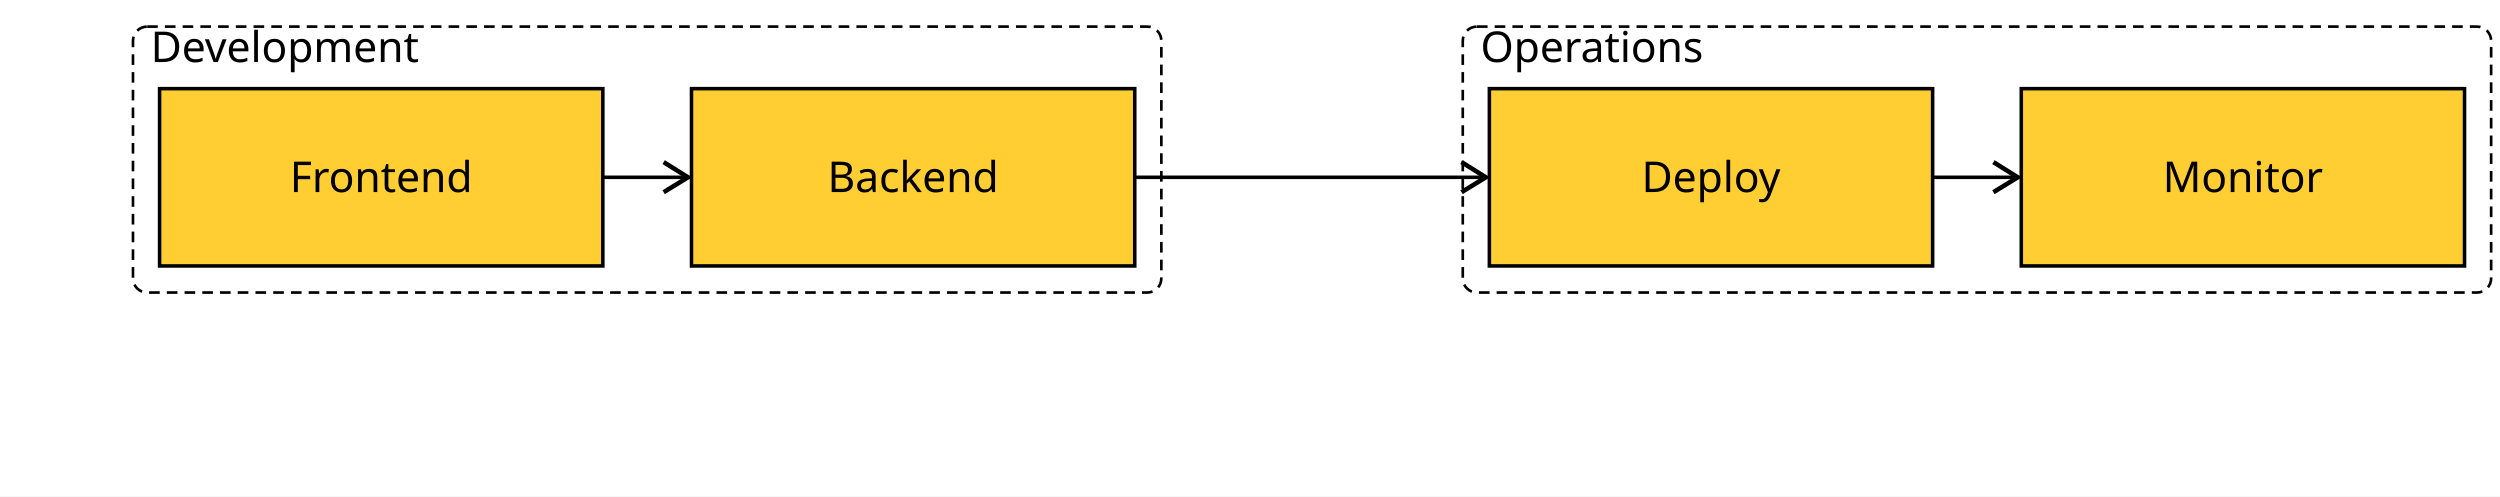
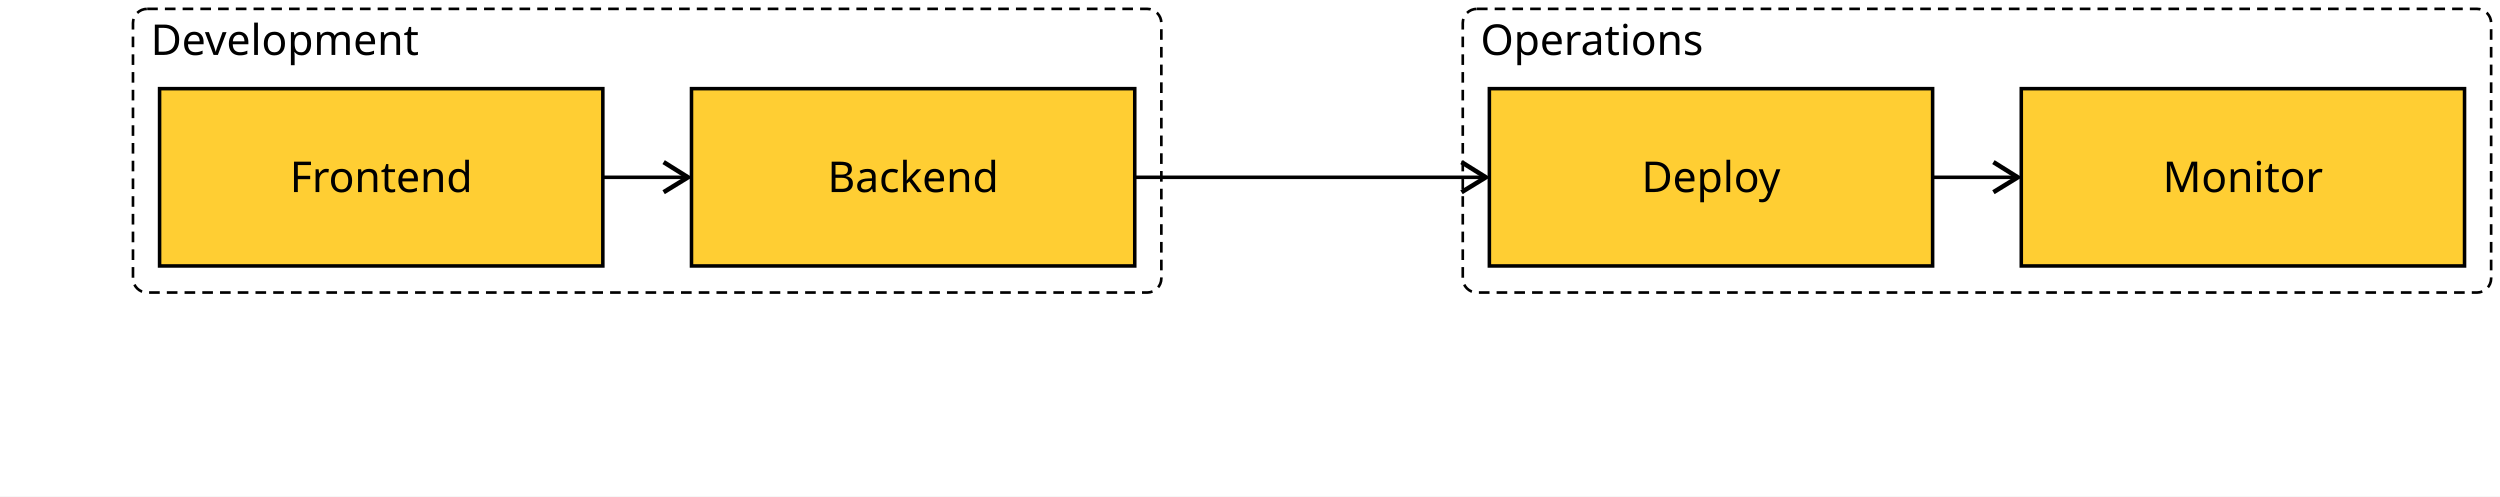
<svg xmlns="http://www.w3.org/2000/svg" width="1410" height="280">
  <defs>
    <marker id="arrowhead" markerWidth="12" markerHeight="13" refX="8" refY="5.5" orient="auto" viewBox="-1 -1 14 13">
      <polyline points="0 0.5, 8 5.5, 0 10.4" fill="none" stroke="#000" stroke-width="1.5" stroke-linejoin="miter" />
    </marker>
  </defs>
  <rect width="1410" height="280" fill="#fff" />
-   <rect x="75" y="15" width="580" height="150" fill="none" stroke="#000" stroke-width="1.5" stroke-dasharray="6,4" rx="8" />
-   <text x="85" y="35" font-family="'Arial Narrow', 'Helvetica Neue Condensed', 'Ubuntu Condensed', 'Liberation Sans Narrow', Impact, sans-serif" font-size="24">Development</text>
-   <rect x="825" y="15" width="580" height="150" fill="none" stroke="#000" stroke-width="1.5" stroke-dasharray="6,4" rx="8" />
-   <text x="835" y="35" font-family="'Arial Narrow', 'Helvetica Neue Condensed', 'Ubuntu Condensed', 'Liberation Sans Narrow', Impact, sans-serif" font-size="24">Operations</text>
-   <line x1="340" y1="100" x2="388" y2="100" stroke="#000" stroke-width="2" marker-end="url(#arrowhead)" />
-   <line x1="640" y1="100" x2="838" y2="100" stroke="#000" stroke-width="2" marker-end="url(#arrowhead)" />
-   <line x1="1090" y1="100" x2="1138" y2="100" stroke="#000" stroke-width="2" marker-end="url(#arrowhead)" />
+   <rect x="75" y="5" width="580" height="160" fill="none" stroke="#000" stroke-width="1.5" stroke-dasharray="6,4" rx="8" />
+   <text x="85" y="31" font-family="'Arial Narrow', 'Helvetica Neue Condensed', 'Ubuntu Condensed', 'Liberation Sans Narrow', Impact, sans-serif" font-size="24">Development</text>
+   <rect x="825" y="5" width="580" height="160" fill="none" stroke="#000" stroke-width="1.5" stroke-dasharray="6,4" rx="8" />
+   <text x="835" y="31" font-family="'Arial Narrow', 'Helvetica Neue Condensed', 'Ubuntu Condensed', 'Liberation Sans Narrow', Impact, sans-serif" font-size="24">Operations</text>
+   <polyline points="340,100 364,100 364,100 388,100" fill="none" stroke="#000" stroke-width="2" marker-end="url(#arrowhead)" />
+   <polyline points="640,100 739,100 739,100 838,100" fill="none" stroke="#000" stroke-width="2" marker-end="url(#arrowhead)" />
+   <polyline points="1090,100 1114,100 1114,100 1138,100" fill="none" stroke="#000" stroke-width="2" marker-end="url(#arrowhead)" />
  <rect x="90" y="50" width="250" height="100" fill="#FFCE33" stroke="#000" stroke-width="2" />
-   <text x="215" y="100" font-family="'Arial Narrow', 'Helvetica Neue Condensed', 'Ubuntu Condensed', 'Liberation Sans Narrow', Impact, sans-serif" font-size="24" font-weight="normal" text-anchor="middle" dominant-baseline="middle">Frontend</text>
+   <text x="215" y="100" font-family="'Arial Narrow', 'Helvetica Neue Condensed', 'Ubuntu Condensed', 'Liberation Sans Narrow', Impact, sans-serif" font-size="24" text-anchor="middle" dominant-baseline="middle" font-weight="normal">Frontend</text>
  <rect x="390" y="50" width="250" height="100" fill="#FFCE33" stroke="#000" stroke-width="2" />
  <text x="515" y="100" font-family="'Arial Narrow', 'Helvetica Neue Condensed', 'Ubuntu Condensed', 'Liberation Sans Narrow', Impact, sans-serif" font-size="24" font-weight="normal" text-anchor="middle" dominant-baseline="middle">Backend</text>
  <rect x="840" y="50" width="250" height="100" fill="#FFCE33" stroke="#000" stroke-width="2" />
-   <text x="965" y="100" font-family="'Arial Narrow', 'Helvetica Neue Condensed', 'Ubuntu Condensed', 'Liberation Sans Narrow', Impact, sans-serif" font-size="24" text-anchor="middle" dominant-baseline="middle" font-weight="normal">Deploy</text>
+   <text x="965" y="100" font-family="'Arial Narrow', 'Helvetica Neue Condensed', 'Ubuntu Condensed', 'Liberation Sans Narrow', Impact, sans-serif" font-size="24" font-weight="normal" text-anchor="middle" dominant-baseline="middle">Deploy</text>
  <rect x="1140" y="50" width="250" height="100" fill="#FFCE33" stroke="#000" stroke-width="2" />
  <text x="1265" y="100" font-family="'Arial Narrow', 'Helvetica Neue Condensed', 'Ubuntu Condensed', 'Liberation Sans Narrow', Impact, sans-serif" font-size="24" font-weight="normal" text-anchor="middle" dominant-baseline="middle">Monitor</text>
</svg>
